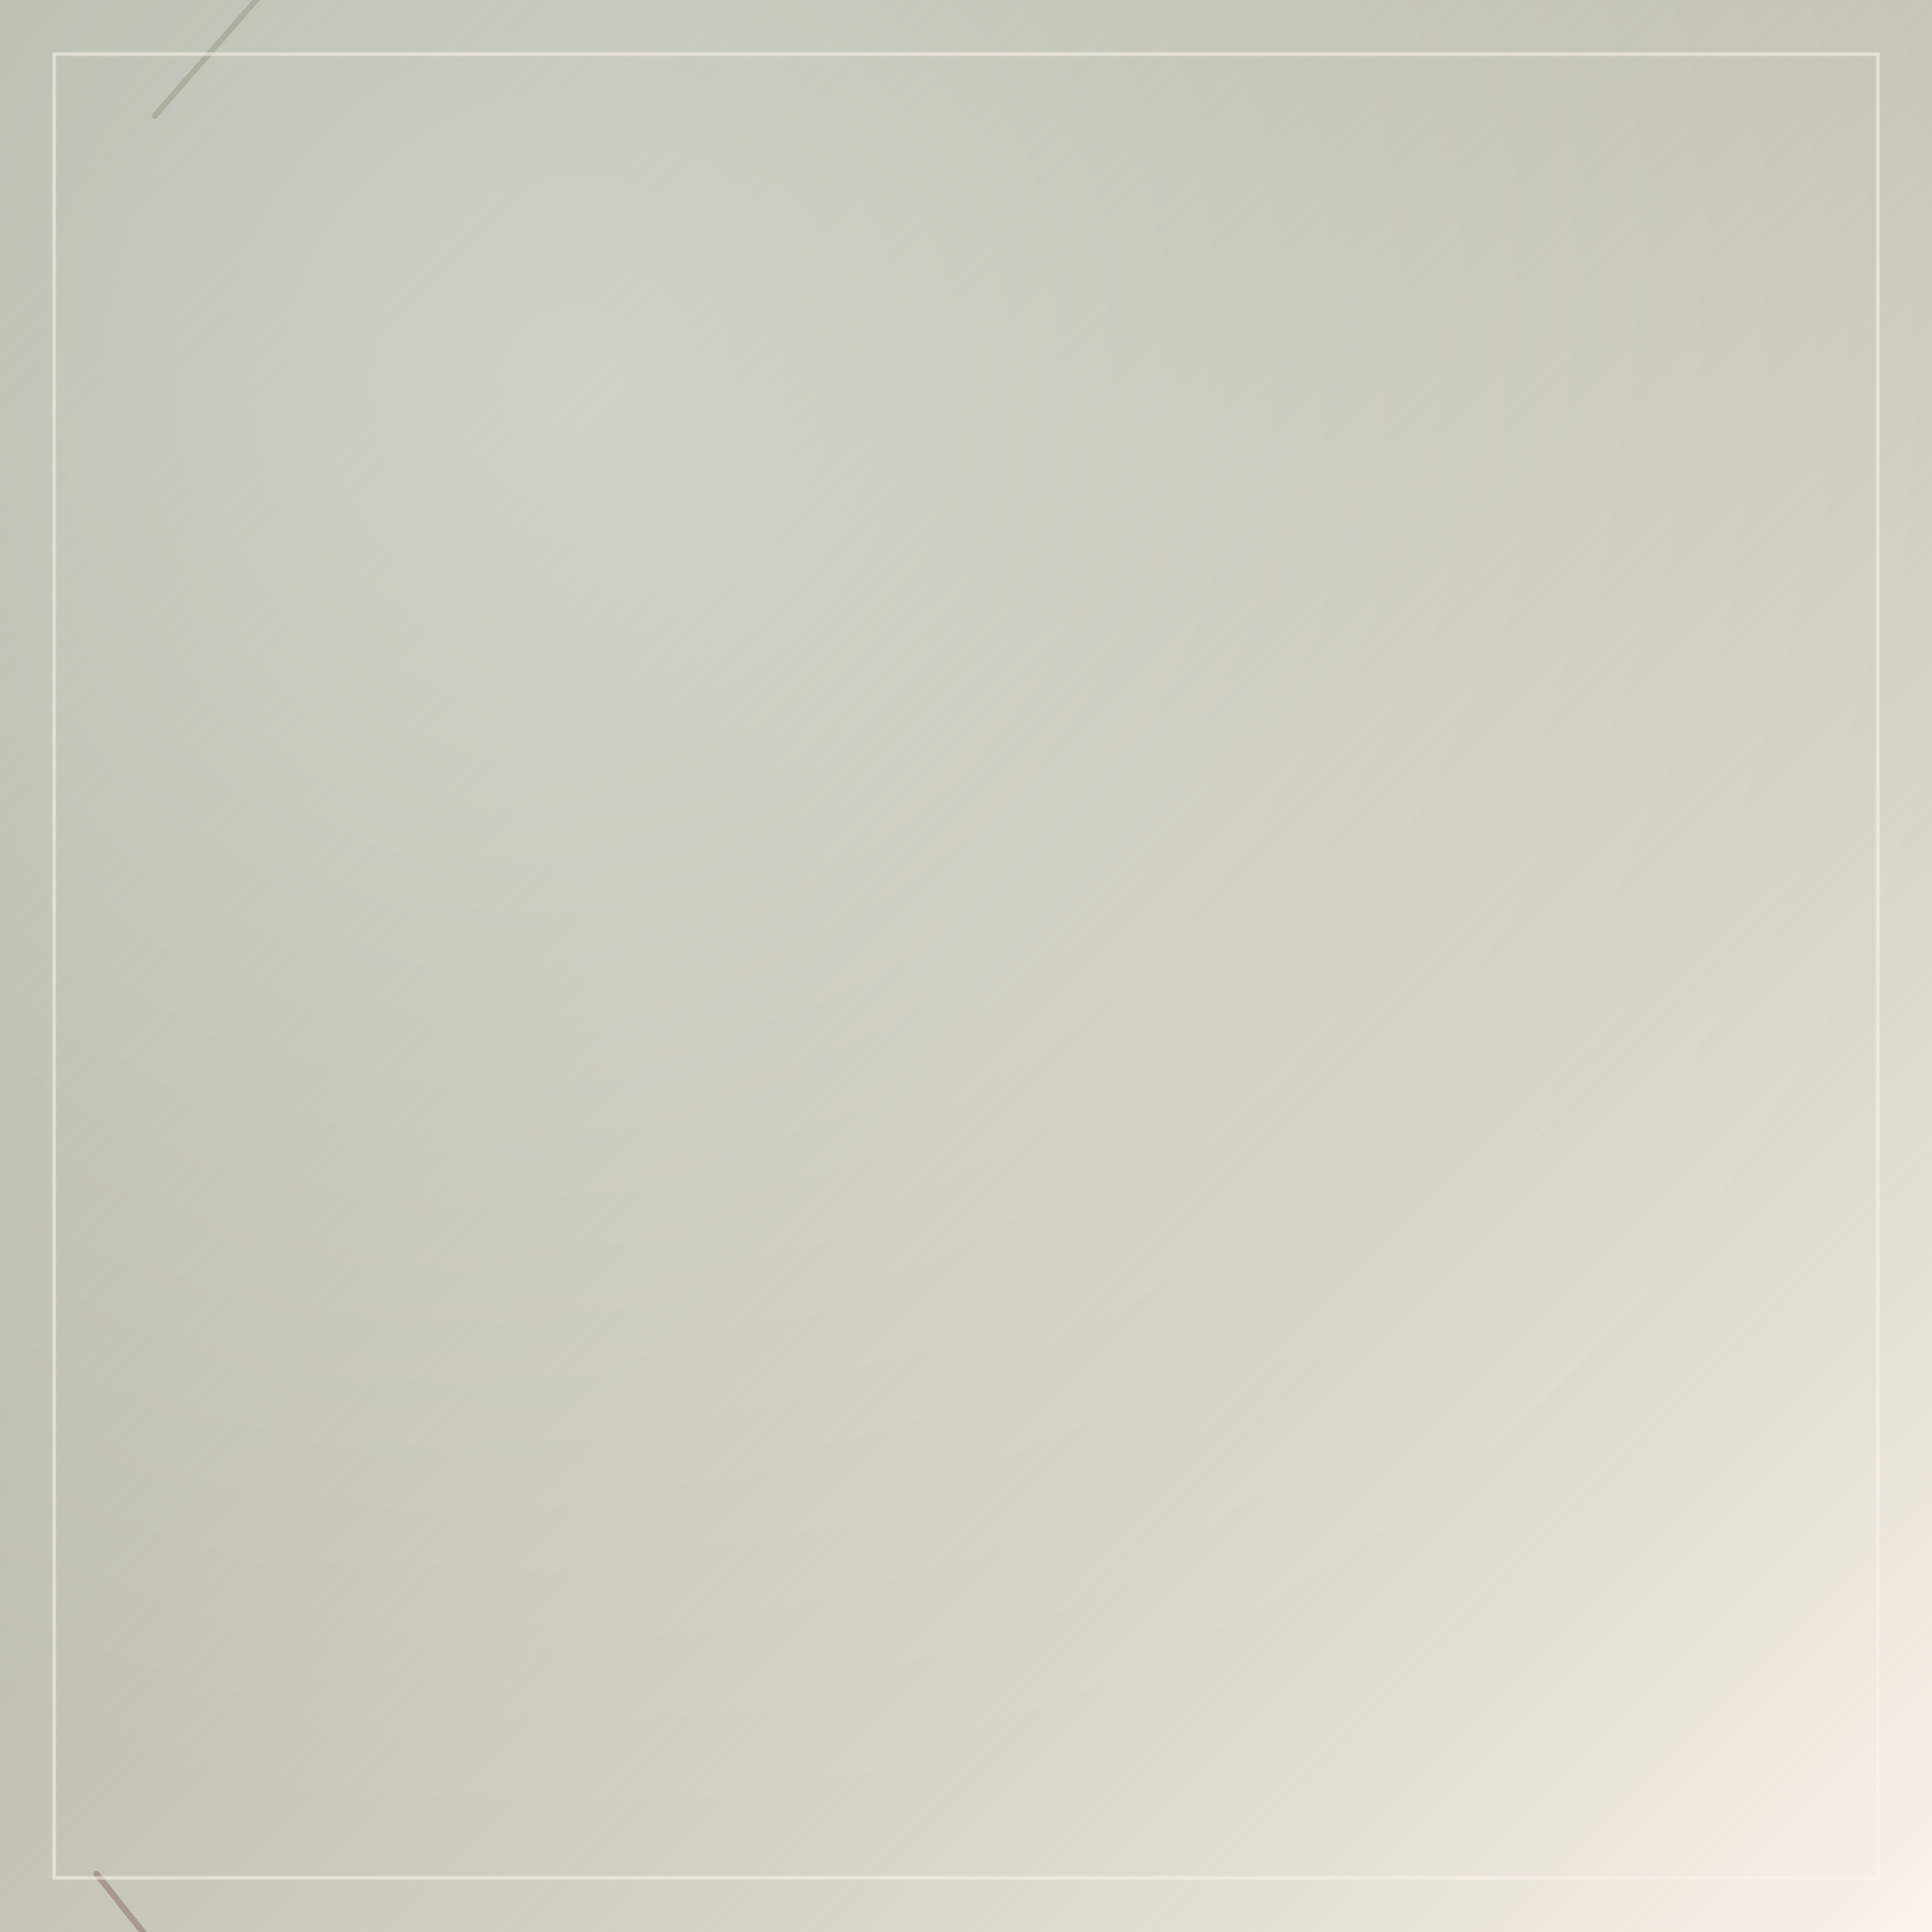
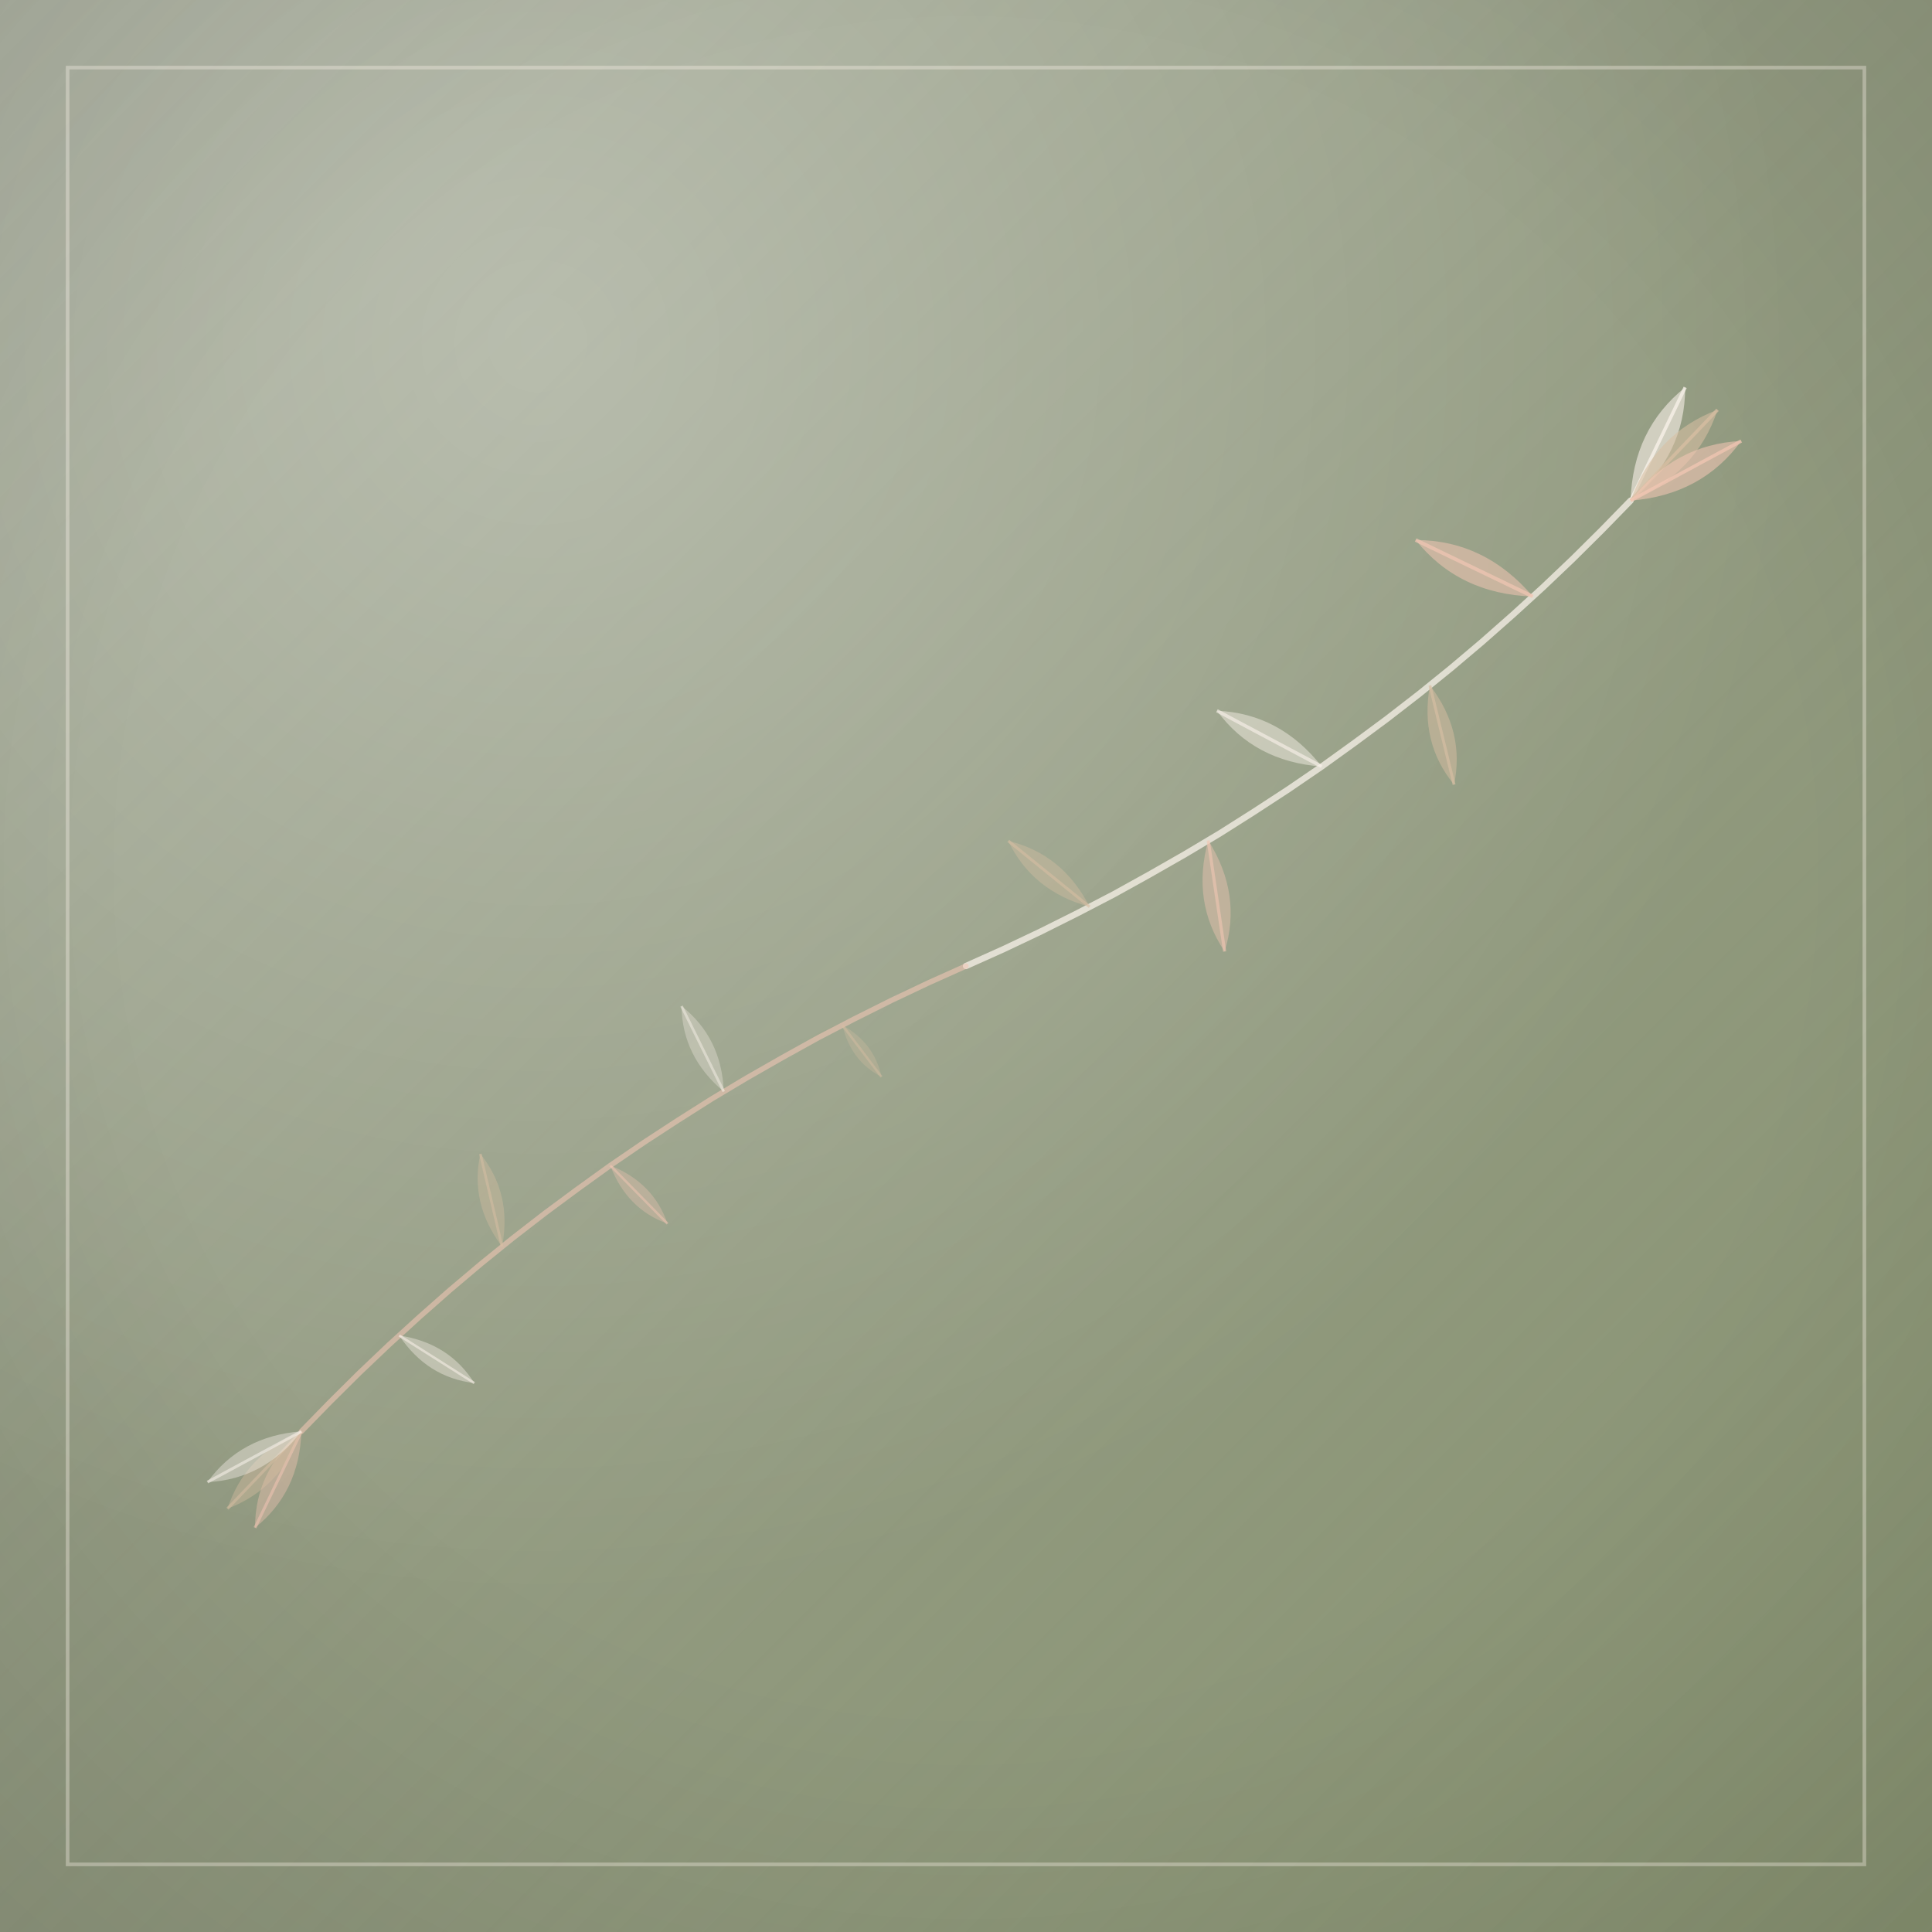
<svg xmlns="http://www.w3.org/2000/svg" viewBox="0 0 800 800" width="800" height="800" role="img" aria-label="Decorative botanical placeholder">
  <defs>
    <linearGradient id="g33" x1="0%" y1="0%" x2="100%" y2="100%">
-       <stop offset="0%" stop-color="#6D7659" stop-opacity="0.55" />
-       <stop offset="100%" stop-color="#FBF3EC" stop-opacity="1" />
+       <stop offset="0%" stop-color="#6D7659" stop-opacity="0.65" />
+       <stop offset="100%" stop-color="#8A9573" stop-opacity="1" />
    </linearGradient>
-     <radialGradient id="rg33" cx="30%" cy="20%" r="75%">
-       <stop offset="0%" stop-color="#FFFFFF" stop-opacity="0.35" />
+     <radialGradient id="vg33" cx="50%" cy="45%" r="72%">
+       <stop offset="60%" stop-color="#000000" stop-opacity="0" />
+       <stop offset="100%" stop-color="#000000" stop-opacity="0.10" />
+     </radialGradient>
+     <radialGradient id="hg33" cx="28%" cy="18%" r="65%">
+       <stop offset="0%" stop-color="#FFFFFF" stop-opacity="0.30" />
      <stop offset="100%" stop-color="#FFFFFF" stop-opacity="0" />
    </radialGradient>
  </defs>
  <rect width="800" height="800" fill="url(#g33)" />
-   <rect width="800" height="800" fill="url(#rg33)" />
-   <line x1="40.0" y1="776.0" x2="403.9" y2="1232.4" stroke="#5B1F2A" stroke-width="2.6" stroke-opacity="0.28" stroke-linecap="round" />
-   <path d="M100.6,852.1 Q123.9,837.0 129.5,809.9 Q106.2,824.9 100.6,852.1 Z" fill="#5B1F2A" fill-opacity="0.18" />
-   <path d="M161.3,928.1 Q134.6,927.8 115.8,946.6 Q142.4,946.9 161.3,928.1 Z" fill="#5B1F2A" fill-opacity="0.20" />
-   <path d="M221.9,1004.2 Q242.7,989.3 246.5,964.0 Q225.8,978.9 221.9,1004.2 Z" fill="#5B1F2A" fill-opacity="0.22" />
-   <path d="M282.6,1080.3 Q262.4,1079.3 247.5,1093.1 Q267.8,1094.0 282.6,1080.3 Z" fill="#5B1F2A" fill-opacity="0.24" />
-   <path d="M343.2,1156.3 Q363.5,1144.0 368.8,1121.0 Q348.6,1133.3 343.2,1156.3 Z" fill="#5B1F2A" fill-opacity="0.26" />
-   <path d="M403.9,1232.4 Q411.2,1256.7 433.2,1269.2 Q425.9,1244.9 403.9,1232.4 Z" fill="#5B1F2A" fill-opacity="0.28" />
-   <line x1="64.0" y1="48.0" x2="427.3" y2="-366.2" stroke="#6D7659" stroke-width="2.4" stroke-opacity="0.28" stroke-linecap="round" />
-   <path d="M124.5,-21.0 Q114.5,-37.3 95.9,-41.6 Q105.9,-25.3 124.5,-21.0 Z" fill="#6D7659" fill-opacity="0.18" />
-   <path d="M185.1,-90.1 Q195.4,-67.2 219.0,-58.6 Q208.7,-81.4 185.1,-90.1 Z" fill="#6D7659" fill-opacity="0.20" />
-   <path d="M245.6,-159.1 Q235.4,-175.8 216.4,-180.2 Q226.6,-163.5 245.6,-159.1 Z" fill="#6D7659" fill-opacity="0.22" />
-   <path d="M306.2,-228.1 Q308.8,-207.4 325.4,-194.7 Q322.8,-215.5 306.2,-228.1 Z" fill="#6D7659" fill-opacity="0.24" />
-   <path d="M366.7,-297.2 Q356.1,-311.8 338.3,-314.4 Q348.9,-299.8 366.7,-297.2 Z" fill="#6D7659" fill-opacity="0.26" />
-   <path d="M427.3,-366.2 Q448.6,-377.0 456.6,-399.6 Q435.2,-388.8 427.3,-366.2 Z" fill="#6D7659" fill-opacity="0.28" />
-   <rect x="22.4" y="22.4" width="755.2" height="755.2" fill="none" stroke="#FBF3EC" stroke-opacity="0.55" stroke-width="1.5" />
+   <rect width="800" height="800" fill="url(#hg33)" />
+   <path d="M400.0,400.0 L415.6,393.0 L431.0,385.7 L446.2,378.1 L461.2,370.3 L476.0,362.1 L490.7,353.7 L505.1,345.1 L519.3,336.1 L533.4,326.9 L547.3,317.4 L560.9,307.6 L574.4,297.6 L587.7,287.3 L600.8,276.7 L613.7,265.8 L626.4,254.6 L638.9,243.2 L651.2,231.5 L663.3,219.5 L675.2,207.3" fill="none" stroke="#FBF3EC" stroke-width="2.6" stroke-opacity="0.73" stroke-linecap="round" />
+   <path d="M451.2,375.5 Q440.0,353.6 417.5,348.2 Q427.4,369.0 451.2,375.5 Z" fill="#D8BFA3" fill-opacity="0.39" />
+   <line x1="451.2" y1="375.5" x2="417.5" y2="348.2" stroke="#D8BFA3" stroke-opacity="0.54" stroke-width="1.2" />
+   <path d="M500.3,348.0 Q493.3,373.5 507.1,394.0 Q514.4,370.3 500.3,348.0 Z" fill="#F2C6B4" fill-opacity="0.43" />
+   <line x1="500.3" y1="348.0" x2="507.1" y2="394.0" stroke="#F2C6B4" stroke-opacity="0.58" stroke-width="1.3" />
+   <path d="M547.3,317.4 Q530.0,295.4 503.9,294.3 Q519.4,315.4 547.3,317.4 Z" fill="#FBF3EC" fill-opacity="0.46" />
+   <line x1="547.3" y1="317.4" x2="503.9" y2="294.3" stroke="#FBF3EC" stroke-opacity="0.61" stroke-width="1.4" />
+   <path d="M592.1,283.8 Q587.8,307.5 602.1,324.9 Q606.7,302.8 592.1,283.8 Z" fill="#D8BFA3" fill-opacity="0.50" />
+   <line x1="592.1" y1="283.8" x2="602.1" y2="324.9" stroke="#D8BFA3" stroke-opacity="0.65" stroke-width="1.2" />
+   <path d="M634.7,247.0 Q614.9,223.7 586.2,223.6 Q604.1,246.0 634.7,247.0 Z" fill="#F2C6B4" fill-opacity="0.54" />
+   <line x1="634.7" y1="247.0" x2="586.2" y2="223.6" stroke="#F2C6B4" stroke-opacity="0.69" stroke-width="1.5" />
+   <path d="M675.2,207.3 Q697.8,188.1 697.8,160.4 Q676.1,177.7 675.2,207.3 Z" fill="#FBF3EC" fill-opacity="0.58" />
+   <line x1="675.2" y1="207.3" x2="697.8" y2="160.4" stroke="#FBF3EC" stroke-opacity="0.73" stroke-width="1.4" />
+   <path d="M675.2,207.3 Q702.6,196.0 711.2,169.7 Q685.2,179.4 675.2,207.3 Z" fill="#D8BFA3" fill-opacity="0.58" />
+   <line x1="675.2" y1="207.3" x2="711.2" y2="169.7" stroke="#D8BFA3" stroke-opacity="0.73" stroke-width="1.4" />
+   <path d="M675.2,207.3 Q704.7,205.0 721.0,182.6 Q693.4,183.9 675.2,207.3 Z" fill="#F2C6B4" fill-opacity="0.58" />
+   <line x1="675.2" y1="207.3" x2="721.0" y2="182.6" stroke="#F2C6B4" stroke-opacity="0.73" stroke-width="1.4" />
+   <path d="M400.0,400.0 L384.4,407.0 L369.0,414.3 L353.8,421.9 L338.8,429.7 L324.0,437.9 L309.3,446.3 L294.9,454.9 L280.7,463.9 L266.6,473.1 L252.7,482.6 L239.1,492.4 L225.6,502.4 L212.3,512.7 L199.2,523.3 L186.3,534.2 L173.6,545.4 L161.1,556.8 L148.8,568.5 L136.7,580.5 L124.8,592.7" fill="none" stroke="#F2C6B4" stroke-width="2.2" stroke-opacity="0.57" stroke-linecap="round" />
+   <path d="M348.8,424.5 Q352.3,439.4 365.0,445.9 Q362.1,431.9 348.8,424.5 Z" fill="#D8BFA3" fill-opacity="0.28" />
+   <line x1="348.8" y1="424.5" x2="365.0" y2="445.9" stroke="#D8BFA3" stroke-opacity="0.43" stroke-width="1.0" />
+   <path d="M299.7,452.0 Q298.8,429.6 282.2,416.6 Q282.5,437.6 299.7,452.0 Z" fill="#FBF3EC" fill-opacity="0.31" />
+   <line x1="299.7" y1="452.0" x2="282.2" y2="416.6" stroke="#FBF3EC" stroke-opacity="0.46" stroke-width="1.1" />
+   <path d="M252.7,482.6 Q259.5,500.6 276.4,506.7 Q270.6,489.7 252.7,482.6 Z" fill="#F2C6B4" fill-opacity="0.34" />
+   <line x1="252.7" y1="482.6" x2="276.4" y2="506.7" stroke="#F2C6B4" stroke-opacity="0.49" stroke-width="1.0" />
+   <path d="M207.9,516.2 Q212.1,494.2 198.9,477.8 Q194.4,498.3 207.9,516.2 Z" fill="#D8BFA3" fill-opacity="0.36" />
+   <line x1="207.9" y1="516.2" x2="198.9" y2="477.8" stroke="#D8BFA3" stroke-opacity="0.51" stroke-width="1.1" />
+   <path d="M165.3,553.0 Q176.9,570.4 196.4,572.7 Q186.0,556.1 165.3,553.0 Z" fill="#FBF3EC" fill-opacity="0.39" />
+   <line x1="165.3" y1="553.0" x2="196.4" y2="572.7" stroke="#FBF3EC" stroke-opacity="0.54" stroke-width="1.0" />
+   <path d="M124.8,592.7 Q105.6,609.0 105.6,632.6 Q124.0,617.9 124.8,592.7 Z" fill="#F2C6B4" fill-opacity="0.42" />
+   <line x1="124.8" y1="592.7" x2="105.6" y2="632.6" stroke="#F2C6B4" stroke-opacity="0.57" stroke-width="1.2" />
+   <path d="M124.8,592.7 Q101.5,602.3 94.2,624.7 Q116.3,616.4 124.8,592.7 Z" fill="#D8BFA3" fill-opacity="0.42" />
+   <line x1="124.8" y1="592.7" x2="94.2" y2="624.7" stroke="#D8BFA3" stroke-opacity="0.57" stroke-width="1.2" />
+   <path d="M124.8,592.7 Q99.7,594.6 85.9,613.7 Q109.4,612.6 124.8,592.7 Z" fill="#FBF3EC" fill-opacity="0.42" />
+   <line x1="124.8" y1="592.7" x2="85.9" y2="613.7" stroke="#FBF3EC" stroke-opacity="0.57" stroke-width="1.2" />
+   <rect width="800" height="800" fill="url(#vg33)" />
+   <rect x="28.0" y="28.0" width="744.0" height="744.0" fill="none" stroke="#FBF3EC" stroke-opacity="0.35" stroke-width="1.5" />
</svg>
